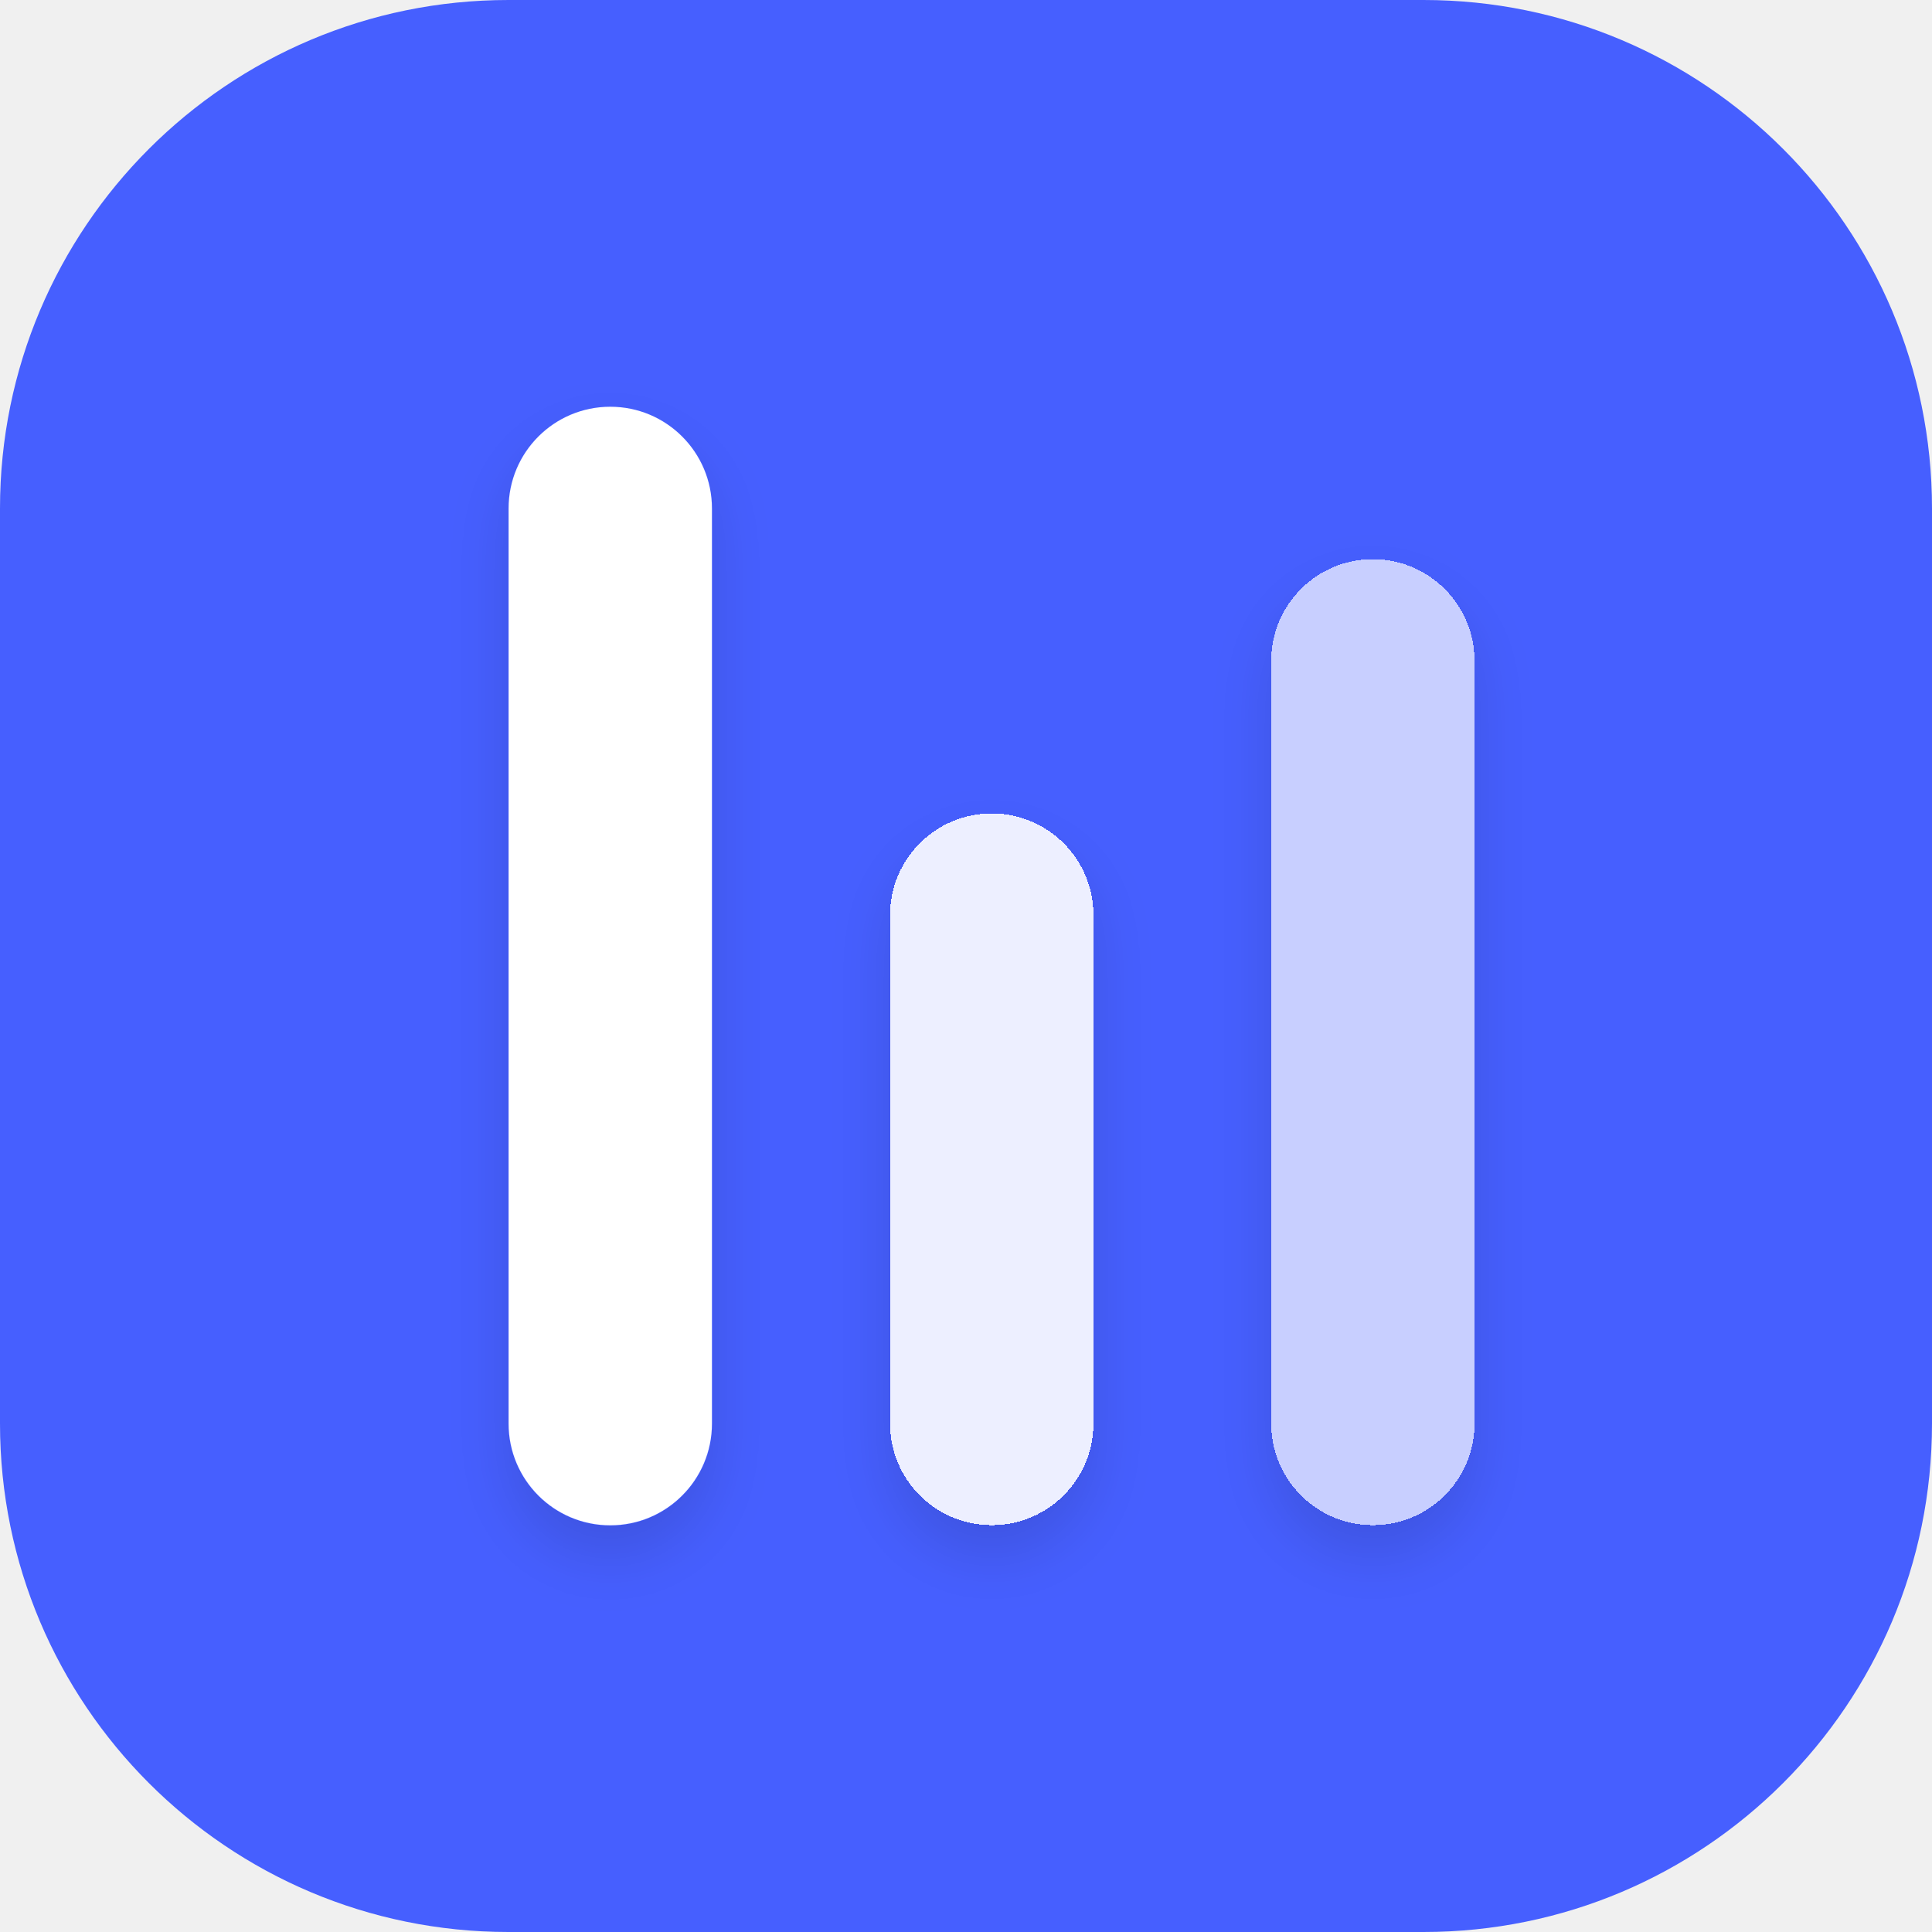
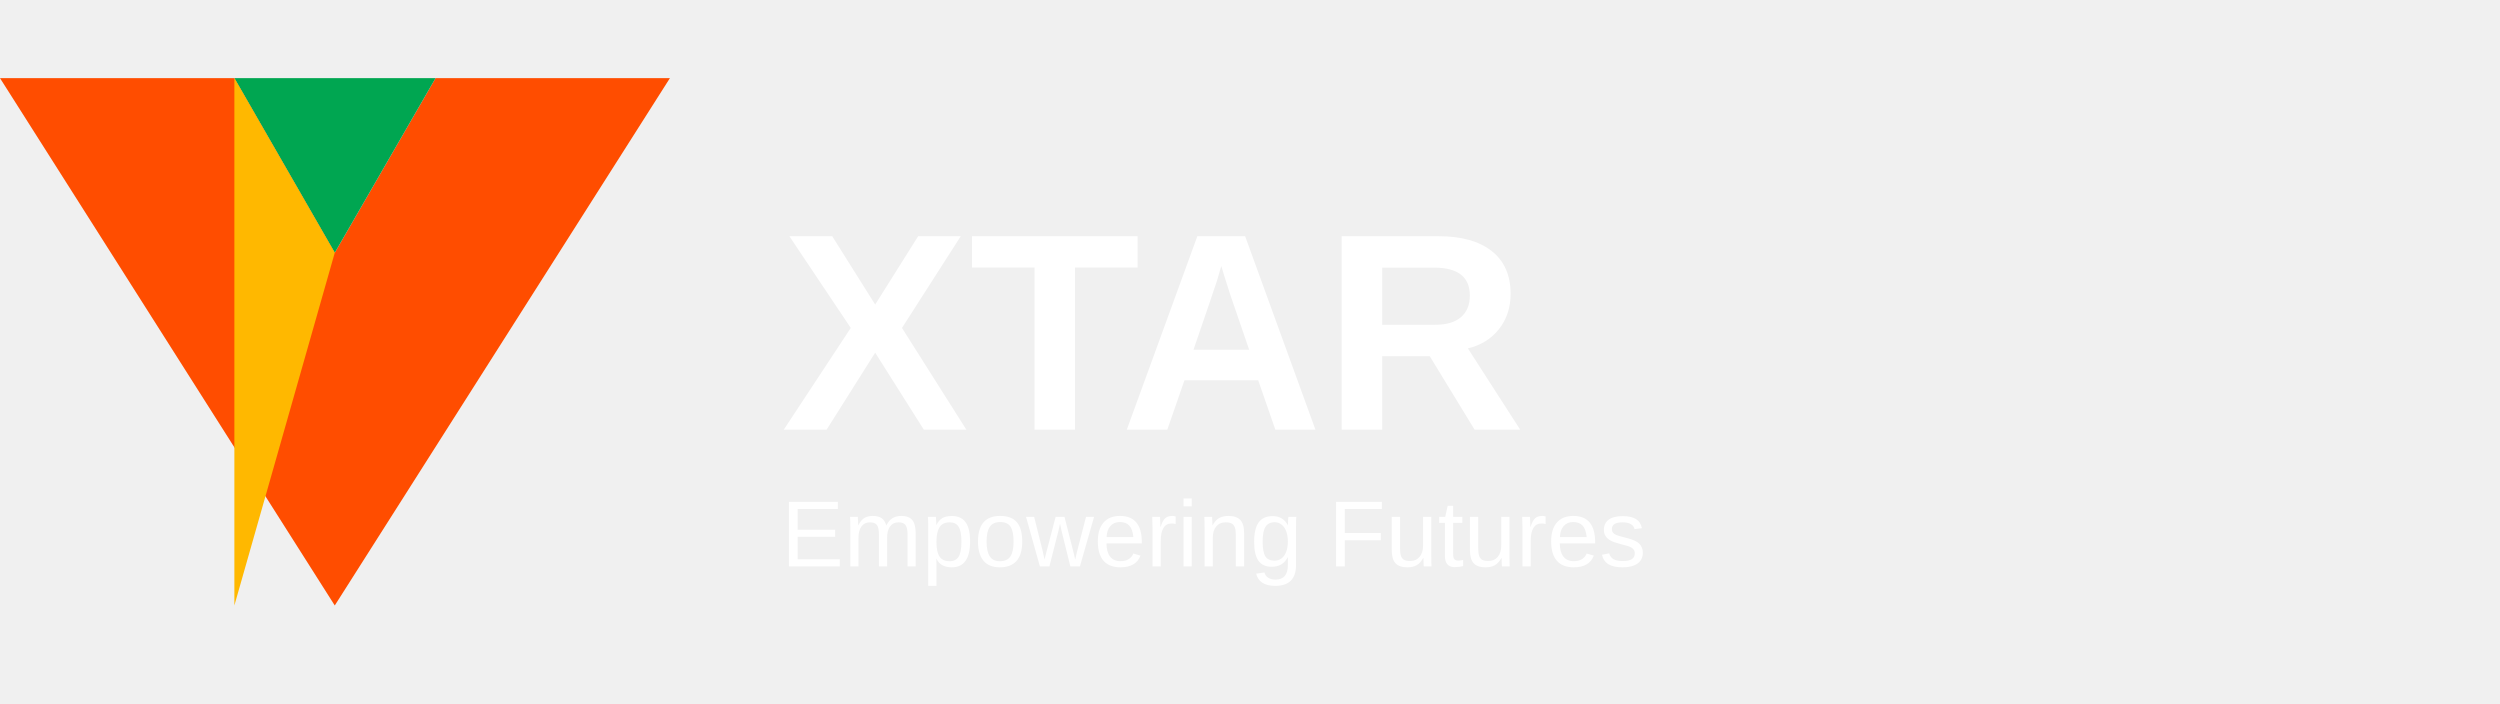
- <svg xmlns="http://www.w3.org/2000/svg" width="32" height="32" viewBox="0 0 32 32" fill="none">
-   <path d="M0 8.421C0 3.77 3.77 0 8.421 0H23.579C28.23 0 32 3.77 32 8.421V23.579C32 28.23 28.23 32 23.579 32H8.421C3.77 32 0 28.23 0 23.579V8.421Z" fill="#465FFF" />
-   <g filter="url(#filter0_d_1884_16361)">
-     <path d="M8.424 8.422C8.424 7.491 9.178 6.737 10.108 6.737C11.038 6.737 11.792 7.491 11.792 8.422V23.579C11.792 24.51 11.038 25.264 10.108 25.264C9.178 25.264 8.424 24.51 8.424 23.579V8.422Z" fill="white" />
+ <svg xmlns="http://www.w3.org/2000/svg" viewBox="0 0 640 180">
+   <g>
+     <path fill="#FF4D00" d="M111.5 20l-25.8 44.7L60 20H0l85.7 135L171.5 20z" />
+     <path fill="#00A651" d="M60 20l25.7 44.7L111.5 20H60z" />
+     <path fill="#FFB800" d="M85.7 64.7L60 20v135l25.7-90.3z" />
+     <g fill="#FFFFFF">
+       <text x="200" y="110" font-family="Arial, sans-serif" font-size="72" font-weight="bold">XTAR</text>
+       <text x="200" y="145" font-family="Arial, sans-serif" font-size="24">Empowering Futures</text>
+     </g>
  </g>
-   <g filter="url(#filter1_d_1884_16361)">
-     <path d="M14.742 15.157C14.742 14.227 15.496 13.473 16.426 13.473C17.357 13.473 18.111 14.227 18.111 15.157V23.578C18.111 24.508 17.357 25.262 16.426 25.262C15.496 25.262 14.742 24.508 14.742 23.578V15.157Z" fill="white" fill-opacity="0.9" shape-rendering="crispEdges" />
-   </g>
-   <g filter="url(#filter2_d_1884_16361)">
-     <path d="M21.055 10.946C21.055 10.016 21.809 9.262 22.739 9.262C23.669 9.262 24.423 10.016 24.423 10.946V23.578C24.423 24.508 23.669 25.262 22.739 25.262C21.809 25.262 21.055 24.508 21.055 23.578V10.946Z" fill="white" fill-opacity="0.7" shape-rendering="crispEdges" />
-   </g>
-   <defs>
-     <filter id="filter0_d_1884_16361" x="7.424" y="6.237" width="5.368" height="20.526" filterUnits="userSpaceOnUse" color-interpolation-filters="sRGB">
-       <feFlood flood-opacity="0" result="BackgroundImageFix" />
-       <feColorMatrix in="SourceAlpha" type="matrix" values="0 0 0 0 0 0 0 0 0 0 0 0 0 0 0 0 0 0 127 0" result="hardAlpha" />
-       <feOffset dy="0.5" />
-       <feGaussianBlur stdDeviation="0.5" />
-       <feComposite in2="hardAlpha" operator="out" />
-       <feColorMatrix type="matrix" values="0 0 0 0 0 0 0 0 0 0 0 0 0 0 0 0 0 0 0.12 0" />
-       <feBlend mode="normal" in2="BackgroundImageFix" result="effect1_dropShadow_1884_16361" />
-       <feBlend mode="normal" in="SourceGraphic" in2="effect1_dropShadow_1884_16361" result="shape" />
-     </filter>
-     <filter id="filter1_d_1884_16361" x="13.742" y="12.973" width="5.368" height="13.789" filterUnits="userSpaceOnUse" color-interpolation-filters="sRGB">
-       <feFlood flood-opacity="0" result="BackgroundImageFix" />
-       <feColorMatrix in="SourceAlpha" type="matrix" values="0 0 0 0 0 0 0 0 0 0 0 0 0 0 0 0 0 0 127 0" result="hardAlpha" />
-       <feOffset dy="0.5" />
-       <feGaussianBlur stdDeviation="0.5" />
-       <feComposite in2="hardAlpha" operator="out" />
-       <feColorMatrix type="matrix" values="0 0 0 0 0 0 0 0 0 0 0 0 0 0 0 0 0 0 0.12 0" />
-       <feBlend mode="normal" in2="BackgroundImageFix" result="effect1_dropShadow_1884_16361" />
-       <feBlend mode="normal" in="SourceGraphic" in2="effect1_dropShadow_1884_16361" result="shape" />
-     </filter>
-     <filter id="filter2_d_1884_16361" x="20.055" y="8.762" width="5.368" height="18" filterUnits="userSpaceOnUse" color-interpolation-filters="sRGB">
-       <feFlood flood-opacity="0" result="BackgroundImageFix" />
-       <feColorMatrix in="SourceAlpha" type="matrix" values="0 0 0 0 0 0 0 0 0 0 0 0 0 0 0 0 0 0 127 0" result="hardAlpha" />
-       <feOffset dy="0.5" />
-       <feGaussianBlur stdDeviation="0.5" />
-       <feComposite in2="hardAlpha" operator="out" />
-       <feColorMatrix type="matrix" values="0 0 0 0 0 0 0 0 0 0 0 0 0 0 0 0 0 0 0.12 0" />
-       <feBlend mode="normal" in2="BackgroundImageFix" result="effect1_dropShadow_1884_16361" />
-       <feBlend mode="normal" in="SourceGraphic" in2="effect1_dropShadow_1884_16361" result="shape" />
-     </filter>
-   </defs>
</svg>
